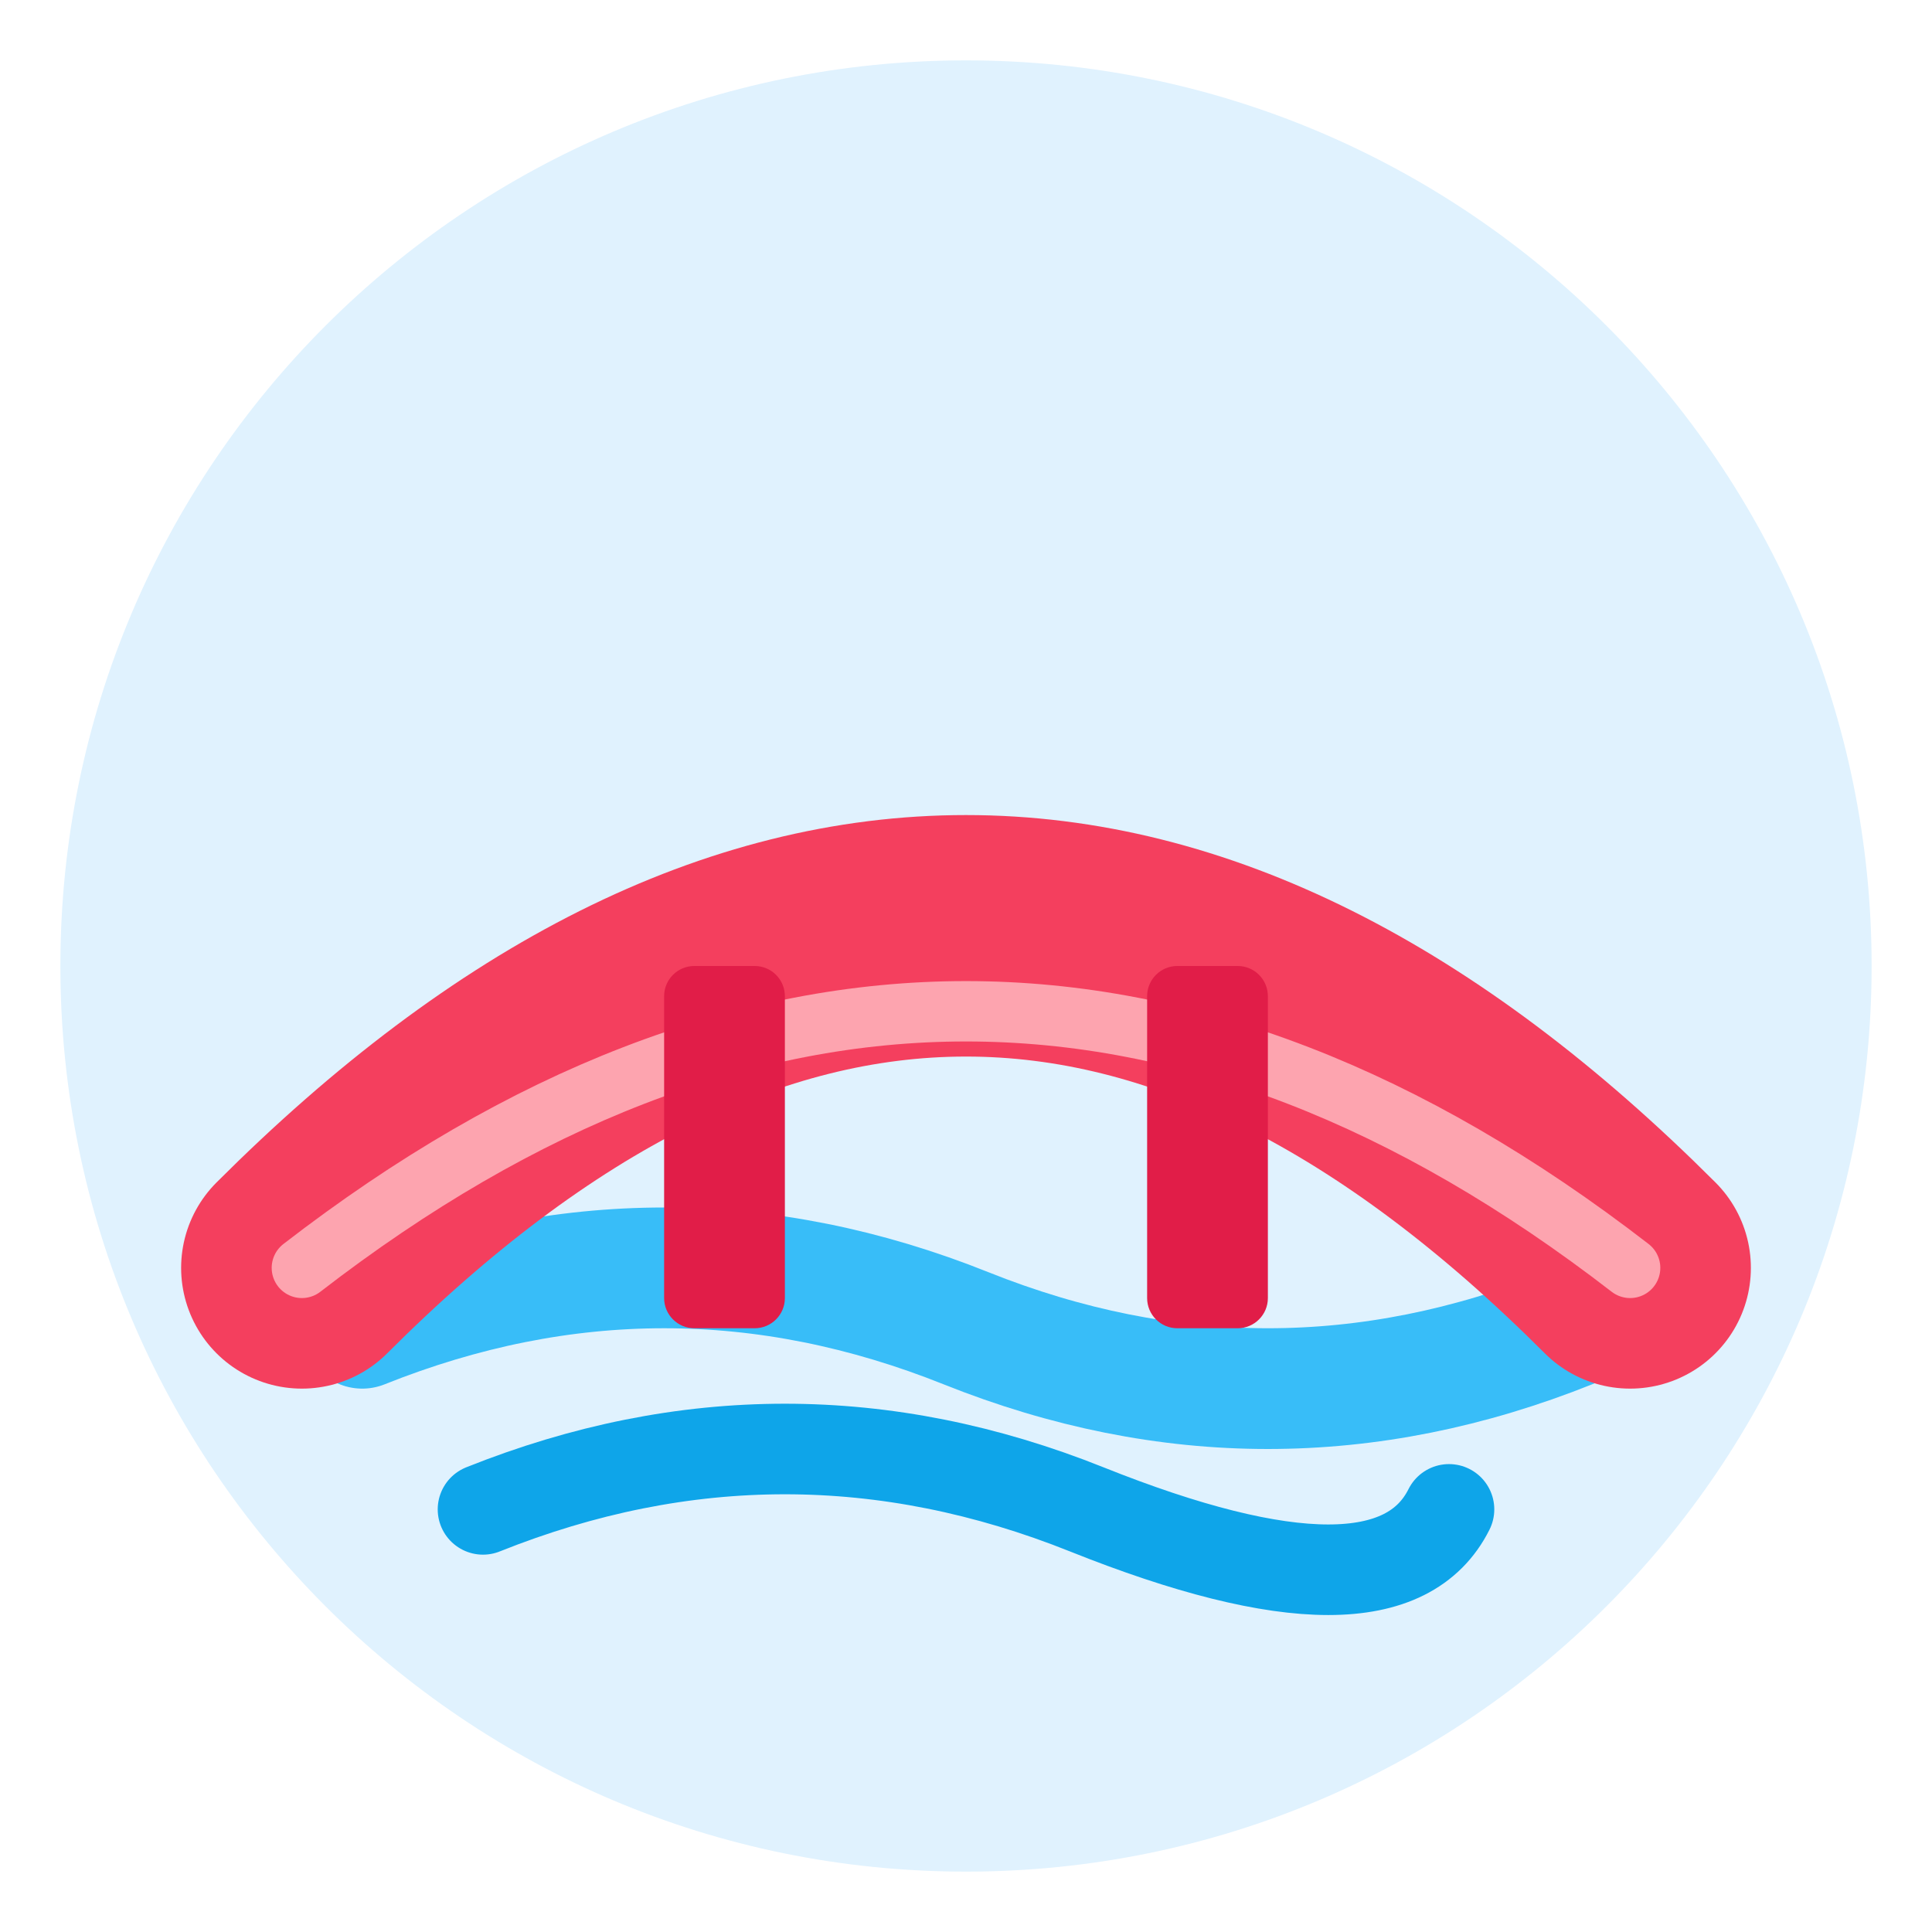
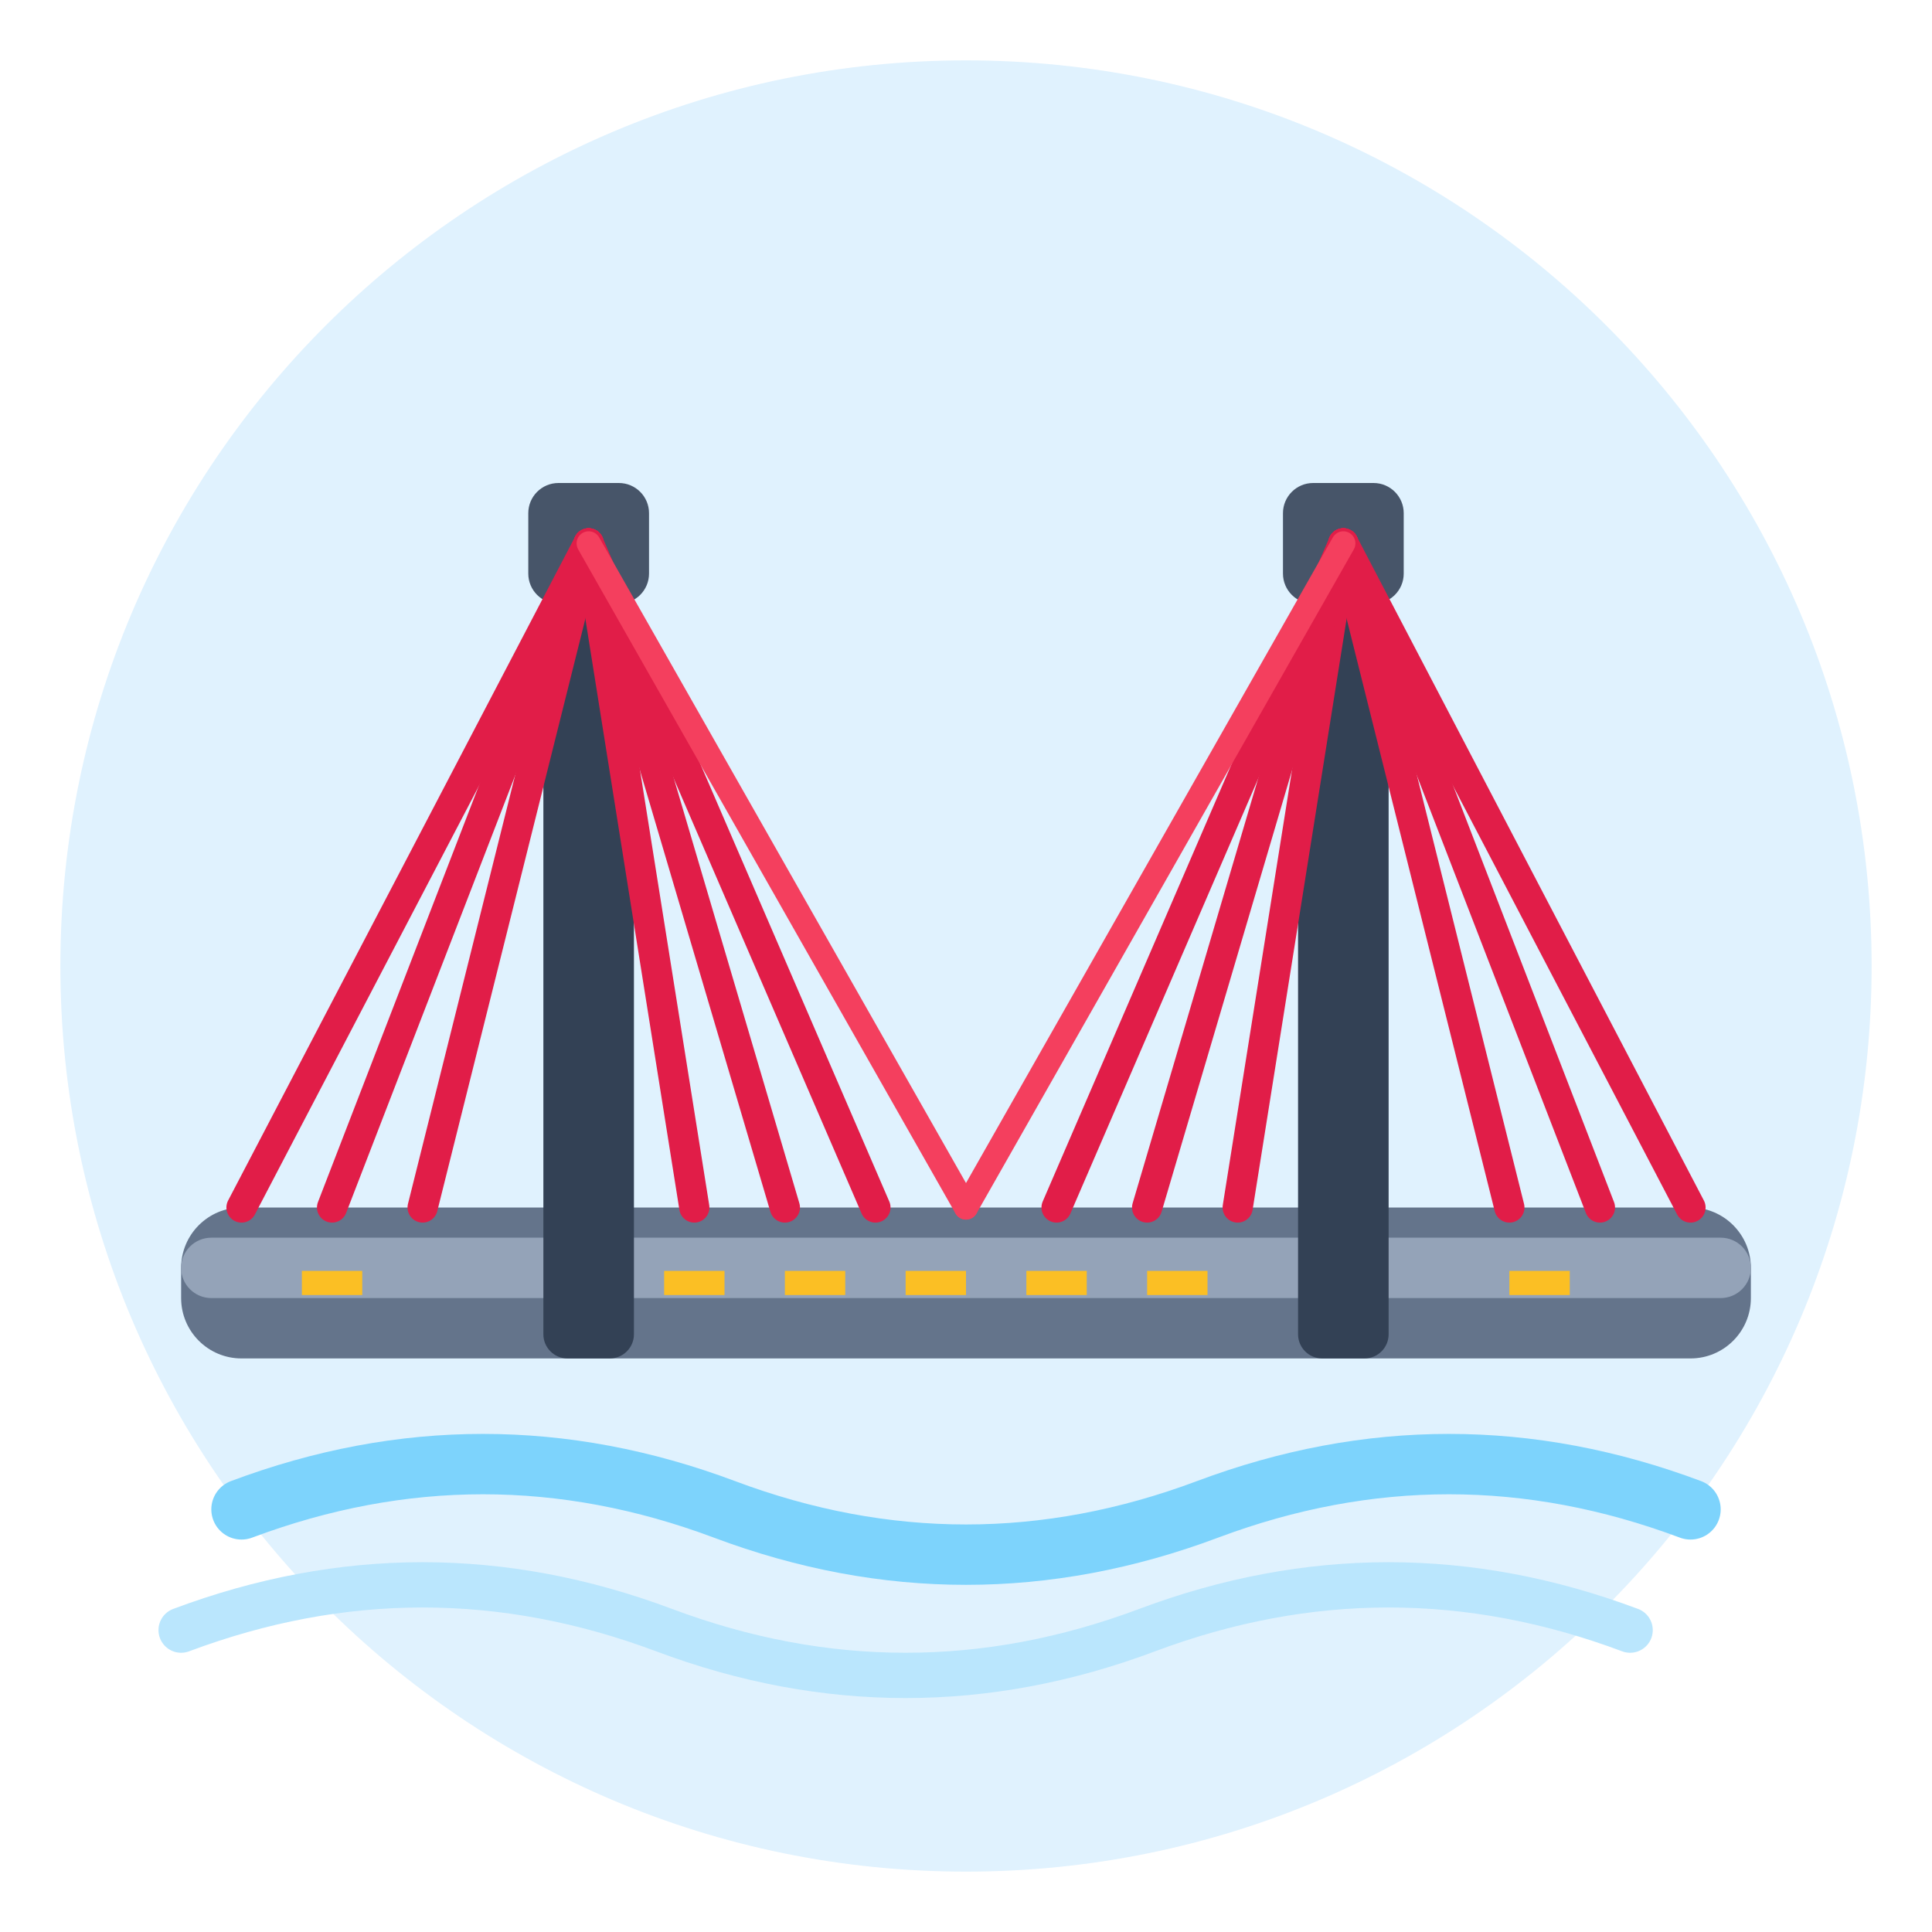
<svg xmlns="http://www.w3.org/2000/svg" viewBox="0 0 64 64" width="64" height="64">
  <circle cx="32" cy="32" r="30" fill="#e0f2fe" />
-   <path d="M12 44 Q 22 40, 32 44 T 52 44" fill="none" stroke="#38bdf8" stroke-width="4" stroke-linecap="round" />
-   <path d="M16 50 Q 26 46, 36 50 T 48 50" fill="none" stroke="#0ea5e9" stroke-width="3" stroke-linecap="round" />
-   <path d="M10 42 Q 32 20, 54 42" fill="none" stroke="#f43f5e" stroke-width="8" stroke-linecap="round" />
-   <path d="M10 42 Q 32 25, 54 42" fill="none" stroke="#fda4af" stroke-width="2" stroke-linecap="round" />
-   <rect x="22" y="32" width="4" height="12" fill="#e11d48" rx="1" />
-   <rect x="38" y="32" width="4" height="12" fill="#e11d48" rx="1" />
+   <path d="M8 50 Q16 47, 24 50 T40 50 T56 50" fill="none" stroke="#7dd3fc" stroke-width="2" stroke-linecap="round" />
+   <path d="M6 54 Q14 51, 22 54 T38 54 T54 54" fill="none" stroke="#bae6fd" stroke-width="1.5" stroke-linecap="round" />
+   <rect x="6" y="40" width="52" height="5" rx="2" fill="#64748b" />
+   <rect x="6" y="41" width="52" height="2" rx="1" fill="#94a3b8" />
+   <rect x="18" y="18" width="3" height="27" rx="0.8" fill="#334155" />
+   <rect x="17.5" y="16" width="4" height="4" rx="1" fill="#475569" />
+   <rect x="43" y="18" width="3" height="27" rx="0.8" fill="#334155" />
+   <rect x="42.5" y="16" width="4" height="4" rx="1" fill="#475569" />
+   <line x1="19.5" y1="18" x2="8" y2="40" stroke="#e11d48" stroke-width="1" stroke-linecap="round" />
+   <line x1="19.5" y1="18" x2="11" y2="40" stroke="#e11d48" stroke-width="1" stroke-linecap="round" />
+   <line x1="19.5" y1="18" x2="14" y2="40" stroke="#e11d48" stroke-width="1" stroke-linecap="round" />
+   <line x1="19.5" y1="18" x2="23" y2="40" stroke="#e11d48" stroke-width="1" stroke-linecap="round" />
+   <line x1="19.5" y1="18" x2="26" y2="40" stroke="#e11d48" stroke-width="1" stroke-linecap="round" />
+   <line x1="19.5" y1="18" x2="29" y2="40" stroke="#e11d48" stroke-width="1" stroke-linecap="round" />
+   <line x1="44.5" y1="18" x2="56" y2="40" stroke="#e11d48" stroke-width="1" stroke-linecap="round" />
+   <line x1="44.5" y1="18" x2="53" y2="40" stroke="#e11d48" stroke-width="1" stroke-linecap="round" />
+   <line x1="44.5" y1="18" x2="50" y2="40" stroke="#e11d48" stroke-width="1" stroke-linecap="round" />
+   <line x1="44.5" y1="18" x2="41" y2="40" stroke="#e11d48" stroke-width="1" stroke-linecap="round" />
+   <line x1="44.5" y1="18" x2="38" y2="40" stroke="#e11d48" stroke-width="1" stroke-linecap="round" />
+   <line x1="44.5" y1="18" x2="35" y2="40" stroke="#e11d48" stroke-width="1" stroke-linecap="round" />
+   <line x1="19.5" y1="18" x2="32" y2="40" stroke="#f43f5e" stroke-width="0.8" stroke-linecap="round" />
+   <line x1="44.5" y1="18" x2="32" y2="40" stroke="#f43f5e" stroke-width="0.8" stroke-linecap="round" />
+   <line x1="10" y1="42.5" x2="14" y2="42.5" stroke="#fbbf24" stroke-width="0.8" stroke-dasharray="2 2" />
+   <line x1="22" y1="42.5" x2="42" y2="42.5" stroke="#fbbf24" stroke-width="0.8" stroke-dasharray="2 2" />
+   <line x1="50" y1="42.5" x2="54" y2="42.5" stroke="#fbbf24" stroke-width="0.8" stroke-dasharray="2 2" />
</svg>
